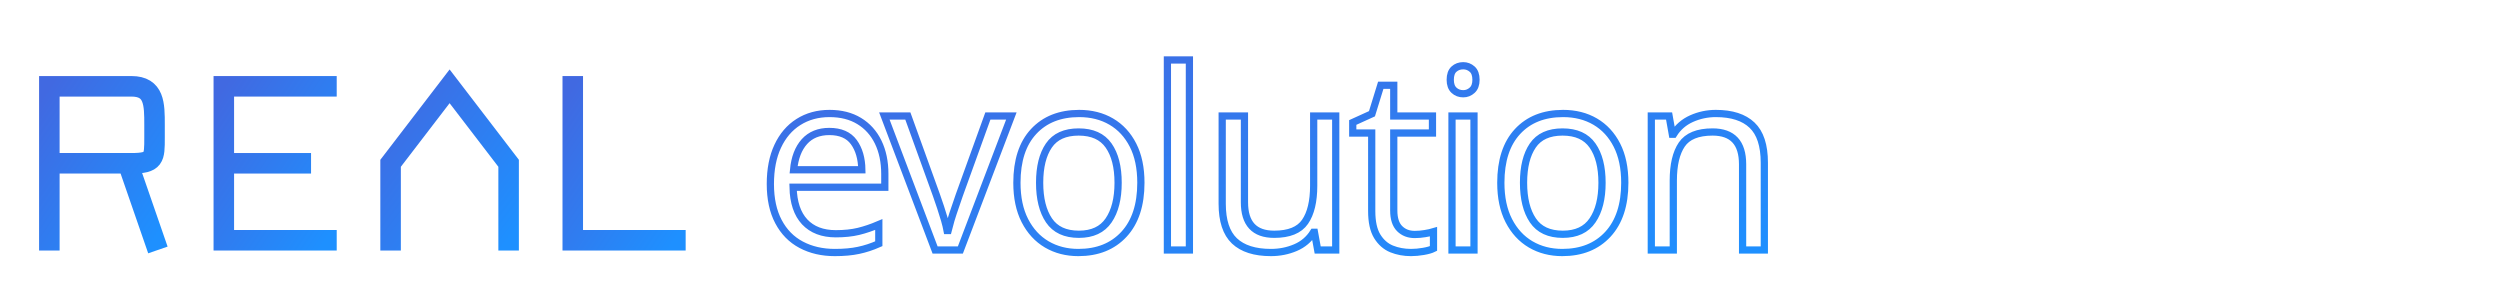
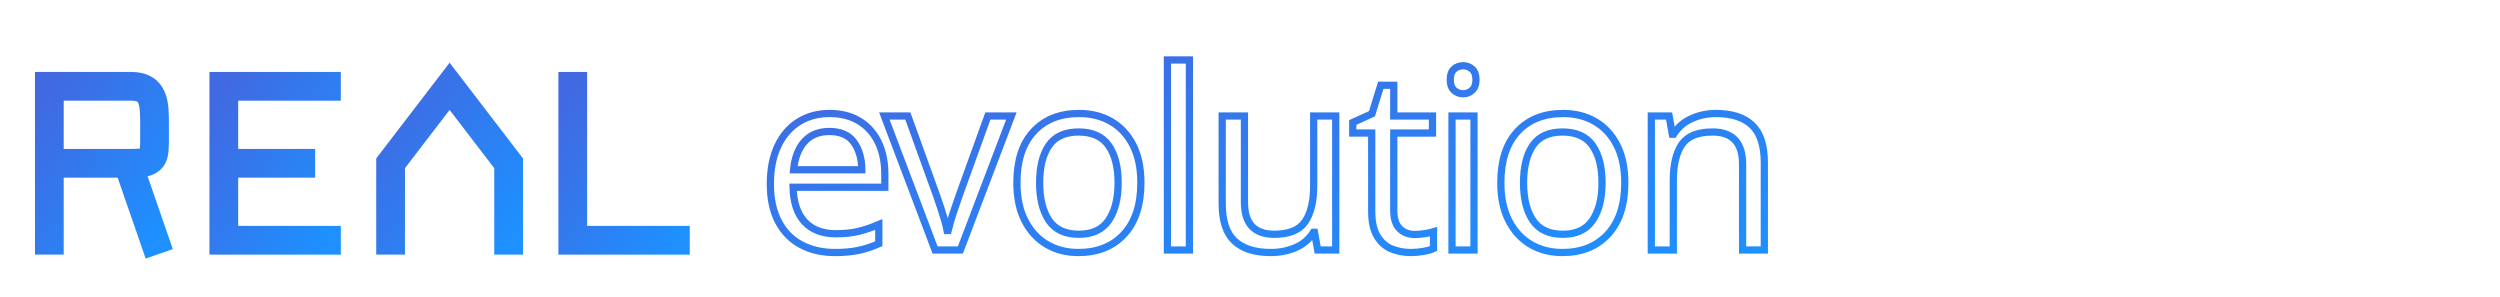
<svg xmlns="http://www.w3.org/2000/svg" viewBox="35 0 760 90">
  <defs>
    <linearGradient id="blueGradient" x1="0%" y1="0%" x2="100%" y2="100%">
      <stop offset="0%" style="stop-color:#4169E1" />
      <stop offset="100%" style="stop-color:#1E90FF" />
    </linearGradient>
  </defs>
  <g transform="translate(50, 20)" stroke-linejoin="miter">
    <g transform="scale(0.78) translate(0, 8)">
-       <path d="M 0,0 L 0,60 M 0,0 L 32,0 C 41,0 41,7 41,15 L 41,20 C 41,28 41,30 32,30 L 0,30 M 32,34 C 41,60 41,60 41,60" stroke="url(#blueGradient)" stroke-width="8" fill="none" stroke-linecap="square" stroke-linejoin="miter" />
-       <path d="M 68,0 L 68,60 M 68,0 L 108,0 M 68,30 L 98,30 M 68,60 L 108,60" stroke="url(#blueGradient)" stroke-width="8" fill="none" stroke-linecap="square" stroke-linejoin="miter" />
-       <path d="M 133,60 L 133,30 L 156,0 L 179,30 L 179,60" stroke="url(#blueGradient)" stroke-width="8" fill="none" stroke-linecap="square" stroke-linejoin="miter" />
-       <path d="M 204,0 L 204,60 L 244,60" stroke="url(#blueGradient)" stroke-width="8" fill="none" stroke-linecap="square" stroke-linejoin="miter" />
+       <path d="M 0,0 L 0,60 M 0,0 L 32,0 C 41,0 41,7 41,15 L 41,20 C 41,28 41,30 32,30 L 0,30 M 32,34 C 41,60 41,60 41,60" stroke="url(#blueGradient)" stroke-width="11.2" fill="none" stroke-linecap="square" stroke-linejoin="miter" />
+       <path d="M 68,0 L 68,60 M 68,0 L 108,0 M 68,30 L 98,30 M 68,60 L 108,60" stroke="url(#blueGradient)" stroke-width="11.2" fill="none" stroke-linecap="square" stroke-linejoin="miter" />
+       <path d="M 133,60 L 133,30 L 156,0 L 179,30 L 179,60" stroke="url(#blueGradient)" stroke-width="11.2" fill="none" stroke-linecap="square" stroke-linejoin="miter" />
+       <path d="M 204,0 L 204,60 L 244,60" stroke="url(#blueGradient)" stroke-width="11.2" fill="none" stroke-linecap="square" stroke-linejoin="miter" />
    </g>
    <text x="215" y="56" stroke="url(#blueGradient)" stroke-width="2.2" fill="none" style="font-family: 'Outfit', 'Century Gothic', 'Futura', sans-serif; font-size: 76px; font-weight: 500; letter-spacing: -2.5px;">evolution</text>
  </g>
</svg>
